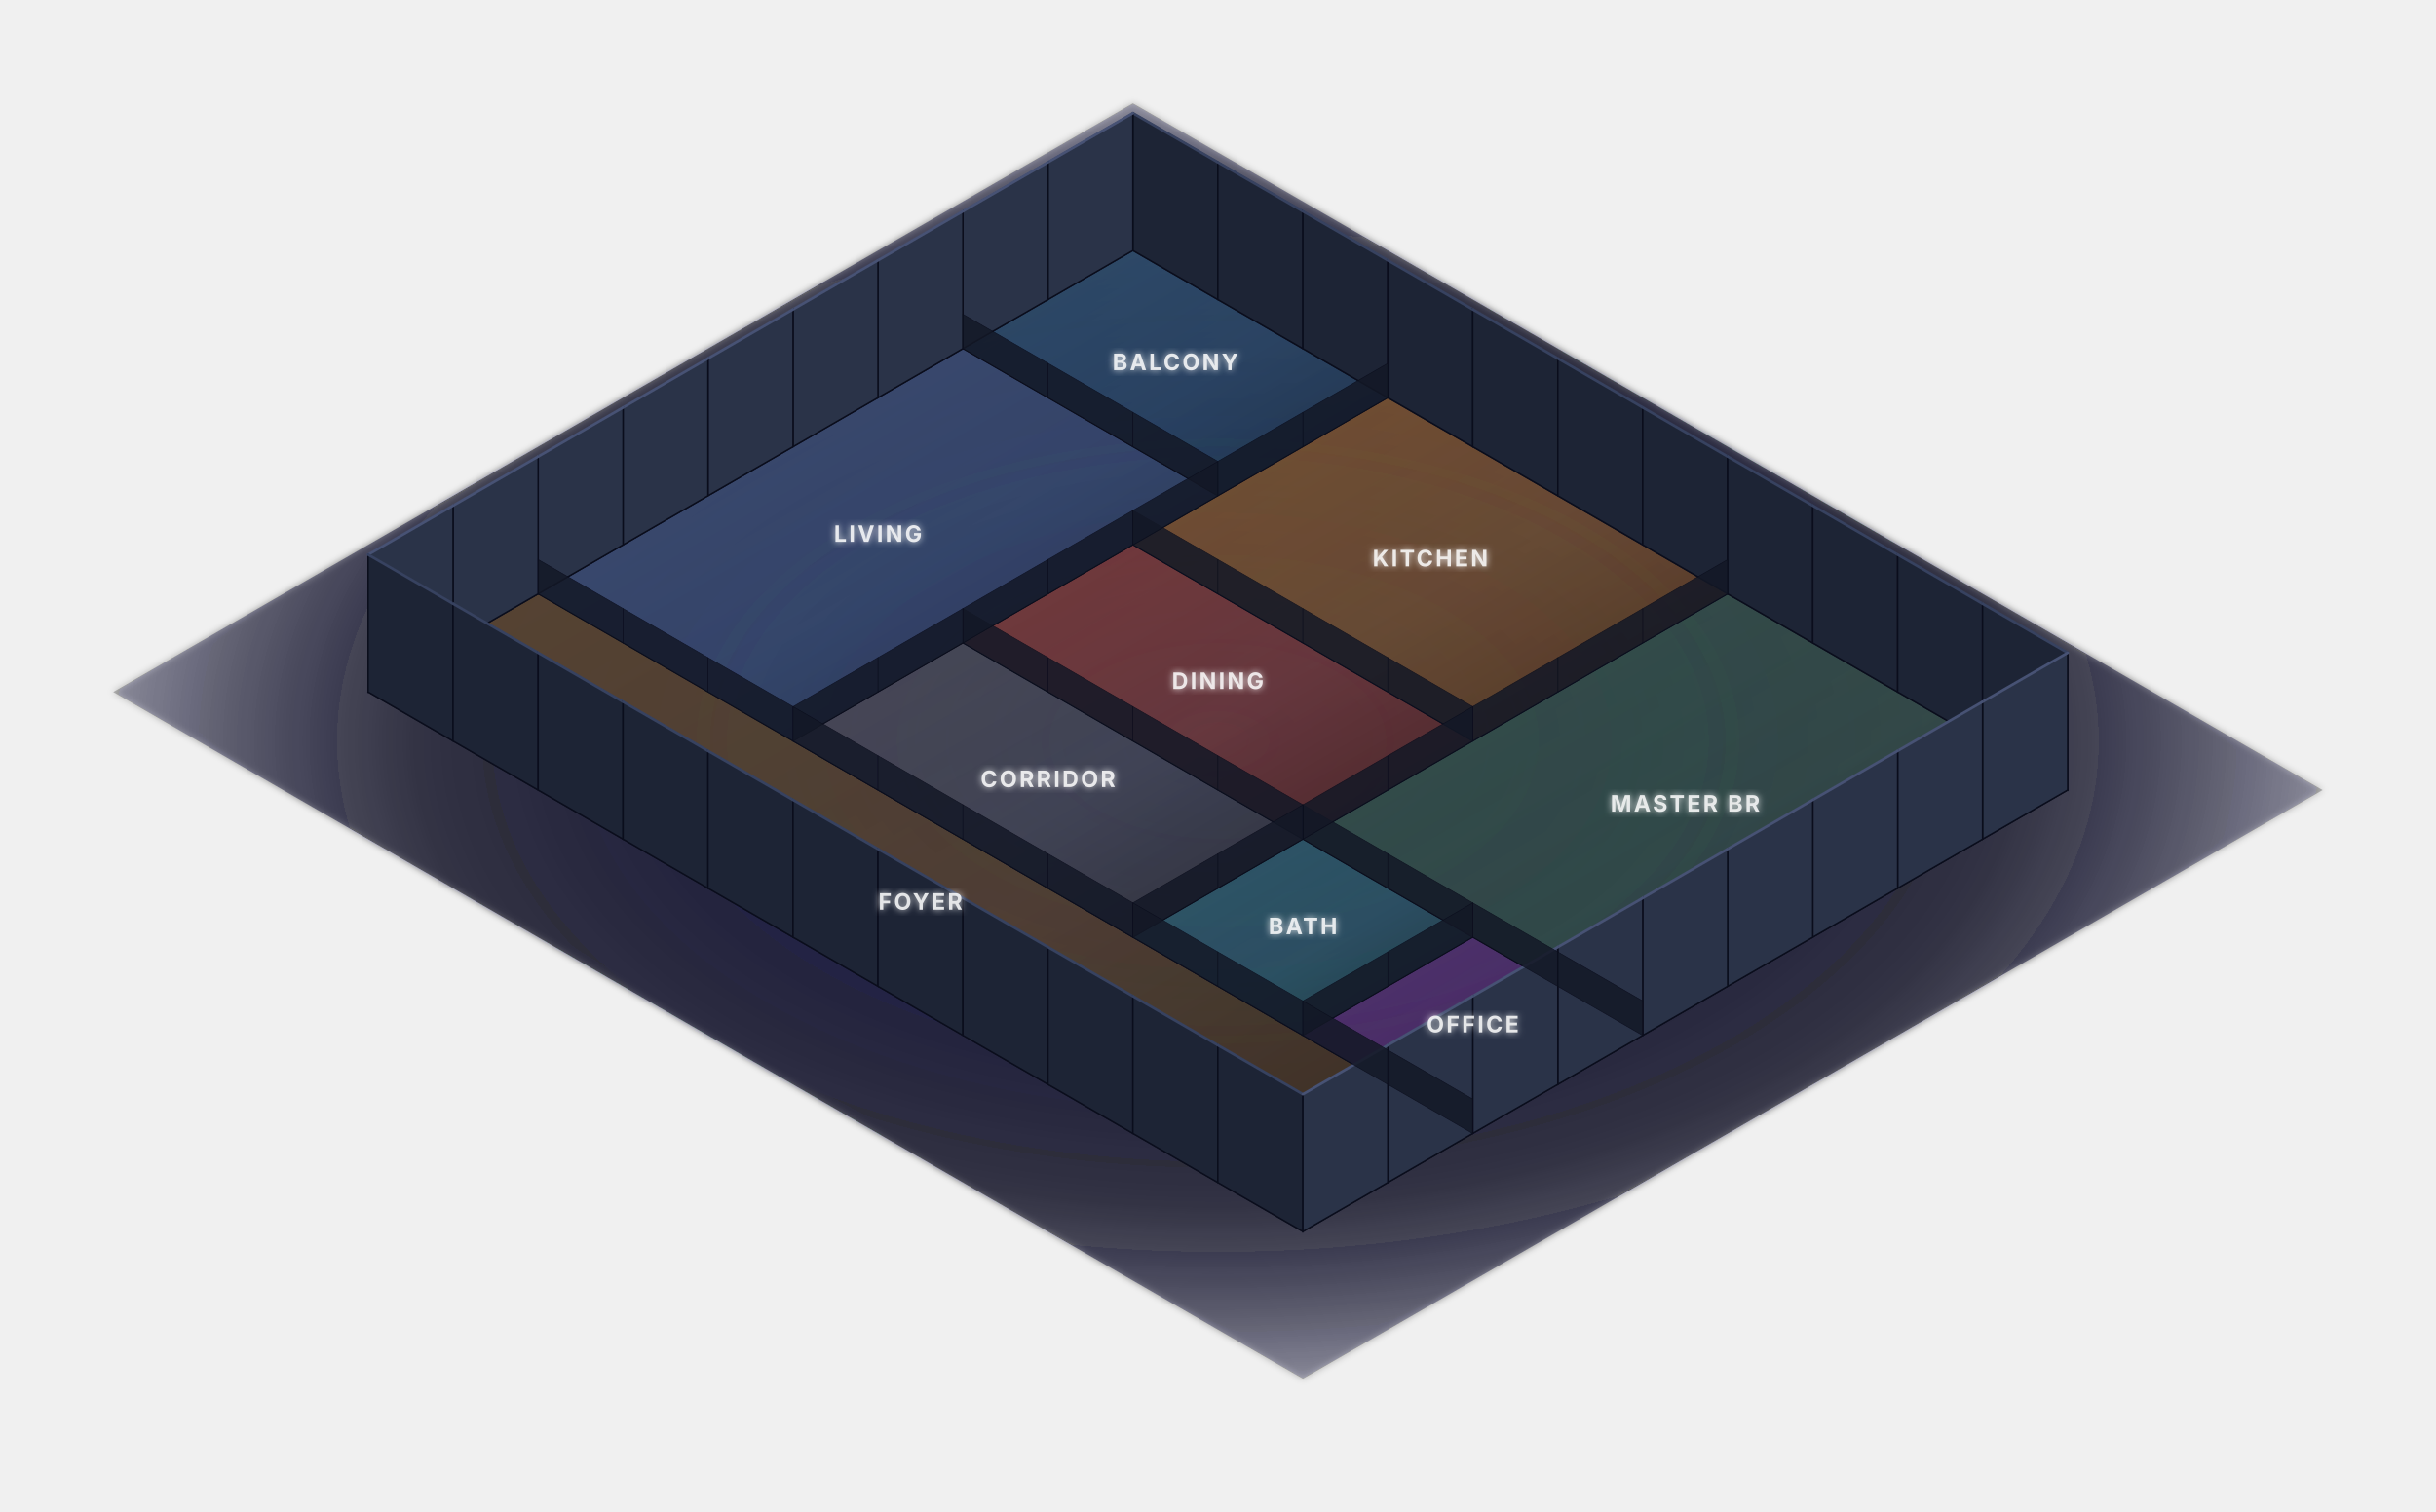
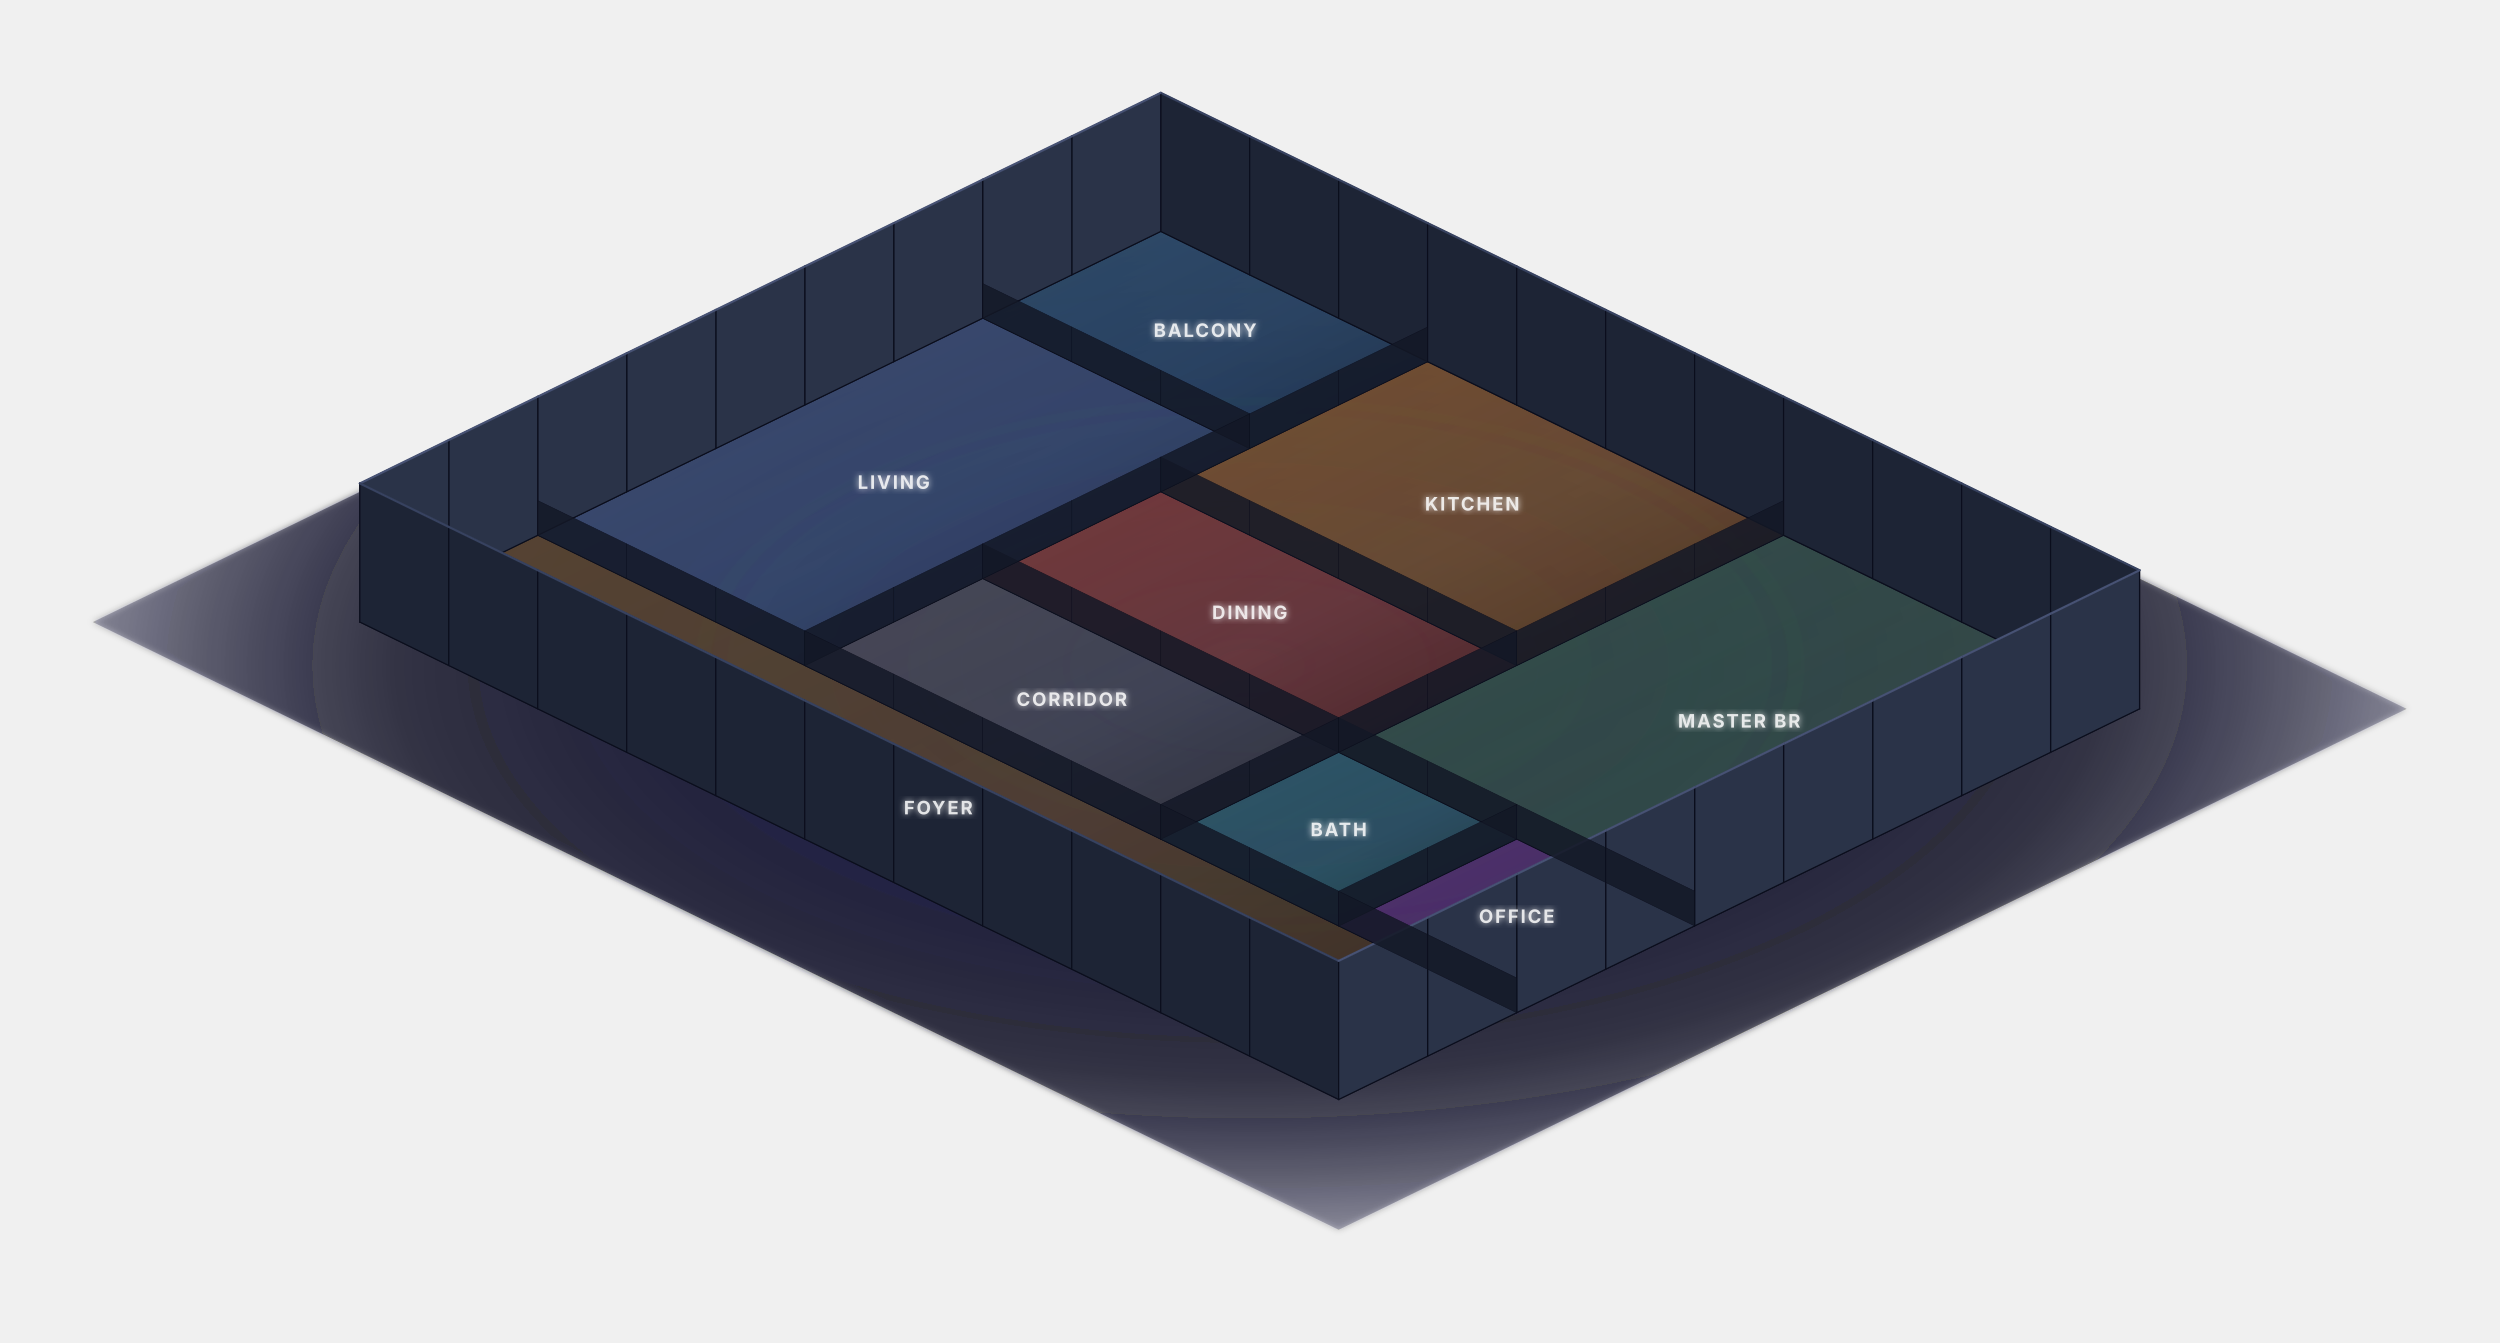
- <svg xmlns="http://www.w3.org/2000/svg" viewBox="0 0 1291 801" width="1291" height="801">
+ <svg xmlns="http://www.w3.org/2000/svg" viewBox="0 0 1616 868" width="1616" height="868">
  <defs>
    <filter id="soft" x="-30%" y="-30%" width="160%" height="160%">
      <feGaussianBlur stdDeviation="2" result="b" />
      <feMerge>
        <feMergeNode in="b" />
        <feMergeNode in="SourceGraphic" />
      </feMerge>
    </filter>
    <filter id="drop" x="-50%" y="-50%" width="200%" height="200%">
      <feGaussianBlur in="SourceAlpha" stdDeviation="6" />
      <feOffset dx="0" dy="18" result="off" />
      <feComponentTransfer>
        <feFuncA type="linear" slope="0.55" />
      </feComponentTransfer>
      <feMerge>
        <feMergeNode />
        <feMergeNode in="SourceGraphic" />
      </feMerge>
    </filter>
    <radialGradient id="halo" cx="50%" cy="50%" r="60%">
      <stop offset="0%" stop-color="#1a2a4a" stop-opacity="0.9" />
      <stop offset="60%" stop-color="#0a1020" stop-opacity="0.6" />
      <stop offset="100%" stop-color="#05070f" stop-opacity="0" />
    </radialGradient>
    <linearGradient id="g_balcony" x1="0%" y1="0%" x2="100%" y2="100%">
      <stop offset="0%" stop-color="#2b4a6b" stop-opacity="0.95" />
      <stop offset="55%" stop-color="#2b4a6b" stop-opacity="0.82" />
      <stop offset="100%" stop-color="#1e334a" stop-opacity="0.92" />
    </linearGradient>
    <linearGradient id="g_kitchen" x1="0%" y1="0%" x2="100%" y2="100%">
      <stop offset="0%" stop-color="#7a5230" stop-opacity="0.95" />
      <stop offset="55%" stop-color="#7a5230" stop-opacity="0.82" />
      <stop offset="100%" stop-color="#4e341e" stop-opacity="0.92" />
    </linearGradient>
    <linearGradient id="g_master_br" x1="0%" y1="0%" x2="100%" y2="100%">
      <stop offset="0%" stop-color="#35504a" stop-opacity="0.95" />
      <stop offset="55%" stop-color="#35504a" stop-opacity="0.82" />
      <stop offset="100%" stop-color="#20302c" stop-opacity="0.92" />
    </linearGradient>
    <linearGradient id="g_dining" x1="0%" y1="0%" x2="100%" y2="100%">
      <stop offset="0%" stop-color="#7a3a3a" stop-opacity="0.95" />
      <stop offset="55%" stop-color="#7a3a3a" stop-opacity="0.82" />
      <stop offset="100%" stop-color="#4a2323" stop-opacity="0.92" />
    </linearGradient>
    <linearGradient id="g_living" x1="0%" y1="0%" x2="100%" y2="100%">
      <stop offset="0%" stop-color="#3a4d75" stop-opacity="0.95" />
      <stop offset="55%" stop-color="#3a4d75" stop-opacity="0.82" />
      <stop offset="100%" stop-color="#232f4a" stop-opacity="0.92" />
    </linearGradient>
    <linearGradient id="g_corridor" x1="0%" y1="0%" x2="100%" y2="100%">
      <stop offset="0%" stop-color="#4a4a58" stop-opacity="0.95" />
      <stop offset="55%" stop-color="#4a4a58" stop-opacity="0.82" />
      <stop offset="100%" stop-color="#2d2d38" stop-opacity="0.92" />
    </linearGradient>
    <linearGradient id="g_bath" x1="0%" y1="0%" x2="100%" y2="100%">
      <stop offset="0%" stop-color="#2f5a6a" stop-opacity="0.95" />
      <stop offset="55%" stop-color="#2f5a6a" stop-opacity="0.82" />
      <stop offset="100%" stop-color="#1c3640" stop-opacity="0.92" />
    </linearGradient>
    <linearGradient id="g_office" x1="0%" y1="0%" x2="100%" y2="100%">
      <stop offset="0%" stop-color="#533070" stop-opacity="0.95" />
      <stop offset="55%" stop-color="#533070" stop-opacity="0.82" />
      <stop offset="100%" stop-color="#341f46" stop-opacity="0.92" />
    </linearGradient>
    <linearGradient id="g_foyer" x1="0%" y1="0%" x2="100%" y2="100%">
      <stop offset="0%" stop-color="#5a4530" stop-opacity="0.95" />
      <stop offset="55%" stop-color="#5a4530" stop-opacity="0.82" />
      <stop offset="100%" stop-color="#392a1d" stop-opacity="0.92" />
    </linearGradient>
  </defs>
-   <polygon points="600.4,54.8 1230.9,418.8 690.5,730.8 60.0,366.8" fill="url(#halo)" filter="url(#soft)" />
-   <polygon points="600.4,132.8 735.5,210.8 645.4,262.8 510.3,184.8" fill="url(#g_balcony)" stroke="#0a0d1c" stroke-width="0.6" opacity="0.95" />
-   <polygon points="510.3,184.8 645.4,262.8 420.3,392.8 285.2,314.8" fill="url(#g_living)" stroke="#0a0d1c" stroke-width="0.6" opacity="0.95" />
-   <polygon points="735.5,210.8 915.6,314.8 780.5,392.8 600.4,288.8" fill="url(#g_kitchen)" stroke="#0a0d1c" stroke-width="0.6" opacity="0.95" />
-   <polygon points="600.4,288.8 780.5,392.8 690.5,444.8 510.3,340.8" fill="url(#g_dining)" stroke="#0a0d1c" stroke-width="0.6" opacity="0.95" />
-   <polygon points="915.6,314.8 1095.8,418.8 870.6,548.8 690.5,444.8" fill="url(#g_master_br)" stroke="#0a0d1c" stroke-width="0.6" opacity="0.95" />
-   <polygon points="285.2,314.8 780.5,600.8 690.5,652.8 195.1,366.8" fill="url(#g_foyer)" stroke="#0a0d1c" stroke-width="0.6" opacity="0.95" />
-   <polygon points="510.3,340.8 690.5,444.8 600.4,496.8 420.3,392.8" fill="url(#g_corridor)" stroke="#0a0d1c" stroke-width="0.6" opacity="0.95" />
-   <polygon points="690.5,444.8 780.5,496.8 690.5,548.8 600.4,496.8" fill="url(#g_bath)" stroke="#0a0d1c" stroke-width="0.6" opacity="0.95" />
-   <polygon points="780.5,496.8 870.6,548.8 780.5,600.8 690.5,548.8" fill="url(#g_office)" stroke="#0a0d1c" stroke-width="0.6" opacity="0.95" />
-   <polygon points="600.4,132.8 645.4,158.8 645.4,86.0 600.4,60.0" fill="#1d2435" stroke="#0a0d1c" stroke-width="0.8" />
-   <line x1="600.4" y1="60.0" x2="645.4" y2="86.0" stroke="#374260" stroke-width="1.4" stroke-linecap="round" />
-   <polygon points="600.4,132.8 555.4,158.8 555.4,86.0 600.4,60.0" fill="#2a3348" stroke="#0a0d1c" stroke-width="0.8" />
-   <line x1="600.4" y1="60.0" x2="555.4" y2="86.0" stroke="#475274" stroke-width="1.4" stroke-linecap="round" />
-   <polygon points="645.4,158.8 690.5,184.8 690.5,112.0 645.4,86.0" fill="#1d2435" stroke="#0a0d1c" stroke-width="0.8" />
-   <line x1="645.4" y1="86.0" x2="690.5" y2="112.0" stroke="#374260" stroke-width="1.4" stroke-linecap="round" />
-   <polygon points="555.4,158.8 510.3,184.8 510.3,112.0 555.4,86.0" fill="#2a3348" stroke="#0a0d1c" stroke-width="0.8" />
-   <line x1="555.4" y1="86.0" x2="510.3" y2="112.0" stroke="#475274" stroke-width="1.4" stroke-linecap="round" />
-   <polygon points="690.5,184.8 735.5,210.8 735.5,138.0 690.5,112.0" fill="#1d2435" stroke="#0a0d1c" stroke-width="0.8" />
-   <line x1="690.5" y1="112.0" x2="735.5" y2="138.0" stroke="#374260" stroke-width="1.4" stroke-linecap="round" />
-   <polygon points="510.3,184.8 465.3,210.8 465.3,138.0 510.3,112.0" fill="#2a3348" stroke="#0a0d1c" stroke-width="0.8" />
-   <line x1="510.3" y1="112.0" x2="465.3" y2="138.0" stroke="#475274" stroke-width="1.4" stroke-linecap="round" />
-   <polygon points="735.5,210.8 780.5,236.8 780.5,164.0 735.5,138.0" fill="#1d2435" stroke="#0a0d1c" stroke-width="0.8" />
-   <line x1="735.5" y1="138.0" x2="780.5" y2="164.0" stroke="#374260" stroke-width="1.4" stroke-linecap="round" />
-   <polygon points="465.3,210.8 420.3,236.8 420.3,164.0 465.3,138.0" fill="#2a3348" stroke="#0a0d1c" stroke-width="0.8" />
-   <line x1="465.3" y1="138.0" x2="420.3" y2="164.0" stroke="#475274" stroke-width="1.4" stroke-linecap="round" />
-   <polygon points="780.5,236.8 825.6,262.8 825.6,190.0 780.5,164.0" fill="#1d2435" stroke="#0a0d1c" stroke-width="0.8" />
-   <line x1="780.5" y1="164.0" x2="825.6" y2="190.0" stroke="#374260" stroke-width="1.4" stroke-linecap="round" />
-   <polygon points="420.3,236.8 375.2,262.8 375.2,190.0 420.3,164.0" fill="#2a3348" stroke="#0a0d1c" stroke-width="0.8" />
-   <line x1="420.3" y1="164.0" x2="375.2" y2="190.0" stroke="#475274" stroke-width="1.4" stroke-linecap="round" />
-   <polygon points="825.6,262.8 870.6,288.8 870.6,216.0 825.6,190.0" fill="#1d2435" stroke="#0a0d1c" stroke-width="0.8" />
-   <line x1="825.6" y1="190.0" x2="870.6" y2="216.0" stroke="#374260" stroke-width="1.4" stroke-linecap="round" />
-   <polygon points="375.2,262.8 330.2,288.8 330.2,216.0 375.2,190.0" fill="#2a3348" stroke="#0a0d1c" stroke-width="0.8" />
-   <line x1="375.2" y1="190.0" x2="330.2" y2="216.0" stroke="#475274" stroke-width="1.4" stroke-linecap="round" />
-   <polygon points="870.6,288.8 915.6,314.8 915.6,242.0 870.6,216.0" fill="#1d2435" stroke="#0a0d1c" stroke-width="0.8" />
-   <line x1="870.6" y1="216.0" x2="915.6" y2="242.0" stroke="#374260" stroke-width="1.4" stroke-linecap="round" />
-   <polygon points="330.2,288.8 285.2,314.8 285.2,242.0 330.2,216.0" fill="#2a3348" stroke="#0a0d1c" stroke-width="0.8" />
-   <line x1="330.2" y1="216.0" x2="285.2" y2="242.0" stroke="#475274" stroke-width="1.4" stroke-linecap="round" />
-   <polygon points="915.6,314.8 960.7,340.8 960.7,268.0 915.6,242.0" fill="#1d2435" stroke="#0a0d1c" stroke-width="0.8" />
-   <line x1="915.6" y1="242.0" x2="960.7" y2="268.0" stroke="#374260" stroke-width="1.4" stroke-linecap="round" />
-   <polygon points="285.2,314.8 240.1,340.8 240.1,268.0 285.2,242.0" fill="#2a3348" stroke="#0a0d1c" stroke-width="0.8" />
-   <line x1="285.2" y1="242.0" x2="240.1" y2="268.0" stroke="#475274" stroke-width="1.4" stroke-linecap="round" />
-   <polygon points="960.7,340.8 1005.7,366.8 1005.7,294.0 960.7,268.0" fill="#1d2435" stroke="#0a0d1c" stroke-width="0.8" />
-   <line x1="960.7" y1="268.0" x2="1005.7" y2="294.0" stroke="#374260" stroke-width="1.4" stroke-linecap="round" />
-   <polygon points="240.1,340.8 195.1,366.8 195.1,294.0 240.1,268.0" fill="#2a3348" stroke="#0a0d1c" stroke-width="0.8" />
-   <line x1="240.1" y1="268.0" x2="195.1" y2="294.0" stroke="#475274" stroke-width="1.4" stroke-linecap="round" />
-   <polygon points="1005.7,366.8 1050.7,392.8 1050.7,320.0 1005.7,294.0" fill="#1d2435" stroke="#0a0d1c" stroke-width="0.8" />
-   <line x1="1005.7" y1="294.0" x2="1050.7" y2="320.0" stroke="#374260" stroke-width="1.4" stroke-linecap="round" />
-   <polygon points="195.1,366.8 240.1,392.8 240.1,320.0 195.1,294.0" fill="#1d2435" stroke="#0a0d1c" stroke-width="0.8" />
-   <line x1="195.1" y1="294.0" x2="240.1" y2="320.0" stroke="#374260" stroke-width="1.4" stroke-linecap="round" />
-   <polygon points="1050.7,392.8 1095.8,418.8 1095.8,346.0 1050.7,320.0" fill="#1d2435" stroke="#0a0d1c" stroke-width="0.8" />
-   <line x1="1050.7" y1="320.0" x2="1095.8" y2="346.0" stroke="#374260" stroke-width="1.4" stroke-linecap="round" />
-   <polygon points="240.1,392.8 285.2,418.8 285.2,346.0 240.1,320.0" fill="#1d2435" stroke="#0a0d1c" stroke-width="0.8" />
-   <line x1="240.1" y1="320.0" x2="285.2" y2="346.0" stroke="#374260" stroke-width="1.4" stroke-linecap="round" />
-   <polygon points="1095.8,418.8 1050.7,444.8 1050.7,372.0 1095.8,346.0" fill="#2a3348" stroke="#0a0d1c" stroke-width="0.8" />
-   <line x1="1095.8" y1="346.0" x2="1050.7" y2="372.0" stroke="#475274" stroke-width="1.4" stroke-linecap="round" />
-   <polygon points="285.2,418.8 330.2,444.8 330.2,372.0 285.2,346.0" fill="#1d2435" stroke="#0a0d1c" stroke-width="0.8" />
-   <line x1="285.2" y1="346.0" x2="330.2" y2="372.0" stroke="#374260" stroke-width="1.4" stroke-linecap="round" />
-   <polygon points="1050.7,444.8 1005.7,470.8 1005.7,398.0 1050.7,372.0" fill="#2a3348" stroke="#0a0d1c" stroke-width="0.8" />
-   <line x1="1050.7" y1="372.0" x2="1005.7" y2="398.0" stroke="#475274" stroke-width="1.4" stroke-linecap="round" />
-   <polygon points="330.2,444.8 375.2,470.8 375.2,398.0 330.2,372.0" fill="#1d2435" stroke="#0a0d1c" stroke-width="0.8" />
-   <line x1="330.2" y1="372.0" x2="375.2" y2="398.0" stroke="#374260" stroke-width="1.4" stroke-linecap="round" />
-   <polygon points="1005.7,470.8 960.7,496.8 960.7,424.0 1005.7,398.0" fill="#2a3348" stroke="#0a0d1c" stroke-width="0.8" />
-   <line x1="1005.7" y1="398.0" x2="960.7" y2="424.0" stroke="#475274" stroke-width="1.4" stroke-linecap="round" />
-   <polygon points="375.2,470.8 420.3,496.8 420.3,424.0 375.2,398.0" fill="#1d2435" stroke="#0a0d1c" stroke-width="0.8" />
-   <line x1="375.2" y1="398.0" x2="420.3" y2="424.0" stroke="#374260" stroke-width="1.4" stroke-linecap="round" />
-   <polygon points="960.7,496.8 915.6,522.8 915.6,450.0 960.7,424.0" fill="#2a3348" stroke="#0a0d1c" stroke-width="0.8" />
-   <line x1="960.7" y1="424.0" x2="915.6" y2="450.0" stroke="#475274" stroke-width="1.4" stroke-linecap="round" />
-   <polygon points="420.3,496.8 465.3,522.8 465.3,450.0 420.3,424.0" fill="#1d2435" stroke="#0a0d1c" stroke-width="0.8" />
-   <line x1="420.3" y1="424.0" x2="465.3" y2="450.0" stroke="#374260" stroke-width="1.4" stroke-linecap="round" />
-   <polygon points="915.6,522.8 870.6,548.8 870.6,476.0 915.6,450.0" fill="#2a3348" stroke="#0a0d1c" stroke-width="0.8" />
-   <line x1="915.6" y1="450.0" x2="870.6" y2="476.0" stroke="#475274" stroke-width="1.4" stroke-linecap="round" />
-   <polygon points="465.3,522.8 510.3,548.8 510.3,476.0 465.3,450.0" fill="#1d2435" stroke="#0a0d1c" stroke-width="0.8" />
-   <line x1="465.3" y1="450.0" x2="510.3" y2="476.0" stroke="#374260" stroke-width="1.4" stroke-linecap="round" />
-   <polygon points="870.6,548.8 825.6,574.8 825.6,502.0 870.6,476.0" fill="#2a3348" stroke="#0a0d1c" stroke-width="0.8" />
-   <line x1="870.6" y1="476.0" x2="825.6" y2="502.0" stroke="#475274" stroke-width="1.4" stroke-linecap="round" />
-   <polygon points="510.3,548.8 555.4,574.8 555.4,502.0 510.3,476.0" fill="#1d2435" stroke="#0a0d1c" stroke-width="0.8" />
-   <line x1="510.3" y1="476.0" x2="555.4" y2="502.0" stroke="#374260" stroke-width="1.4" stroke-linecap="round" />
-   <polygon points="825.6,574.8 780.5,600.8 780.5,528.0 825.6,502.0" fill="#2a3348" stroke="#0a0d1c" stroke-width="0.8" />
-   <line x1="825.6" y1="502.0" x2="780.5" y2="528.0" stroke="#475274" stroke-width="1.4" stroke-linecap="round" />
-   <polygon points="555.4,574.8 600.4,600.8 600.4,528.0 555.4,502.0" fill="#1d2435" stroke="#0a0d1c" stroke-width="0.8" />
-   <line x1="555.4" y1="502.0" x2="600.4" y2="528.0" stroke="#374260" stroke-width="1.4" stroke-linecap="round" />
-   <polygon points="600.4,600.8 645.4,626.8 645.4,554.0 600.4,528.0" fill="#1d2435" stroke="#0a0d1c" stroke-width="0.8" />
-   <line x1="600.4" y1="528.0" x2="645.4" y2="554.0" stroke="#374260" stroke-width="1.4" stroke-linecap="round" />
-   <polygon points="780.5,600.8 735.5,626.8 735.5,554.0 780.5,528.0" fill="#2a3348" stroke="#0a0d1c" stroke-width="0.8" />
-   <line x1="780.5" y1="528.0" x2="735.5" y2="554.0" stroke="#475274" stroke-width="1.4" stroke-linecap="round" />
-   <polygon points="645.4,626.8 690.5,652.8 690.5,580.0 645.4,554.0" fill="#1d2435" stroke="#0a0d1c" stroke-width="0.8" />
-   <line x1="645.4" y1="554.0" x2="690.5" y2="580.0" stroke="#374260" stroke-width="1.4" stroke-linecap="round" />
-   <polygon points="735.5,626.8 690.5,652.8 690.5,580.0 735.5,554.0" fill="#2a3348" stroke="#0a0d1c" stroke-width="0.8" />
-   <line x1="735.5" y1="554.0" x2="690.5" y2="580.0" stroke="#475274" stroke-width="1.4" stroke-linecap="round" />
-   <polygon points="510.3,184.8 555.4,210.8 555.4,192.6 510.3,166.6" fill="#131826" stroke="#0a0d1c" stroke-width="0.4" opacity="0.85" />
-   <polygon points="555.4,210.8 600.4,236.8 600.4,218.6 555.4,192.6" fill="#131826" stroke="#0a0d1c" stroke-width="0.4" opacity="0.85" />
-   <polygon points="600.4,236.8 645.4,262.8 645.4,244.6 600.4,218.6" fill="#131826" stroke="#0a0d1c" stroke-width="0.4" opacity="0.85" />
-   <polygon points="735.5,210.8 690.5,236.8 690.5,218.6 735.5,192.6" fill="#131826" stroke="#0a0d1c" stroke-width="0.4" opacity="0.85" />
-   <polygon points="690.5,236.8 645.4,262.8 645.4,244.6 690.5,218.6" fill="#131826" stroke="#0a0d1c" stroke-width="0.4" opacity="0.85" />
-   <polygon points="600.4,288.8 645.4,314.8 645.4,296.6 600.4,270.6" fill="#131826" stroke="#0a0d1c" stroke-width="0.4" opacity="0.85" />
-   <polygon points="645.4,314.8 690.5,340.8 690.5,322.6 645.4,296.6" fill="#131826" stroke="#0a0d1c" stroke-width="0.4" opacity="0.85" />
-   <polygon points="690.5,340.8 735.5,366.8 735.5,348.6 690.5,322.6" fill="#131826" stroke="#0a0d1c" stroke-width="0.4" opacity="0.85" />
-   <polygon points="735.5,366.8 780.5,392.8 780.5,374.6 735.5,348.6" fill="#131826" stroke="#0a0d1c" stroke-width="0.4" opacity="0.85" />
-   <polygon points="915.6,314.8 870.6,340.8 870.6,322.6 915.6,296.6" fill="#131826" stroke="#0a0d1c" stroke-width="0.4" opacity="0.85" />
-   <polygon points="870.6,340.8 825.6,366.8 825.6,348.6 870.6,322.6" fill="#131826" stroke="#0a0d1c" stroke-width="0.4" opacity="0.85" />
-   <polygon points="825.6,366.8 780.5,392.8 780.5,374.6 825.6,348.6" fill="#131826" stroke="#0a0d1c" stroke-width="0.4" opacity="0.85" />
-   <polygon points="645.4,262.8 600.4,288.8 600.4,270.6 645.4,244.6" fill="#131826" stroke="#0a0d1c" stroke-width="0.4" opacity="0.85" />
-   <polygon points="690.5,444.8 735.5,470.8 735.5,452.6 690.5,426.6" fill="#131826" stroke="#0a0d1c" stroke-width="0.4" opacity="0.85" />
-   <polygon points="735.5,470.8 780.5,496.8 780.5,478.6 735.5,452.6" fill="#131826" stroke="#0a0d1c" stroke-width="0.4" opacity="0.85" />
-   <polygon points="780.5,496.8 825.6,522.8 825.6,504.6 780.5,478.6" fill="#131826" stroke="#0a0d1c" stroke-width="0.4" opacity="0.85" />
-   <polygon points="825.6,522.8 870.6,548.8 870.6,530.6 825.6,504.6" fill="#131826" stroke="#0a0d1c" stroke-width="0.4" opacity="0.85" />
-   <polygon points="780.5,392.8 735.5,418.8 735.5,400.6 780.5,374.6" fill="#131826" stroke="#0a0d1c" stroke-width="0.4" opacity="0.85" />
-   <polygon points="735.5,418.8 690.5,444.8 690.5,426.6 735.5,400.6" fill="#131826" stroke="#0a0d1c" stroke-width="0.4" opacity="0.85" />
-   <polygon points="510.3,340.8 555.4,366.8 555.4,348.6 510.3,322.6" fill="#131826" stroke="#0a0d1c" stroke-width="0.4" opacity="0.85" />
-   <polygon points="555.4,366.8 600.4,392.8 600.4,374.6 555.4,348.6" fill="#131826" stroke="#0a0d1c" stroke-width="0.4" opacity="0.85" />
-   <polygon points="600.4,392.8 645.4,418.8 645.4,400.6 600.4,374.6" fill="#131826" stroke="#0a0d1c" stroke-width="0.4" opacity="0.85" />
-   <polygon points="645.4,418.8 690.5,444.8 690.5,426.6 645.4,400.6" fill="#131826" stroke="#0a0d1c" stroke-width="0.4" opacity="0.85" />
-   <polygon points="600.4,288.8 555.4,314.8 555.4,296.6 600.4,270.6" fill="#131826" stroke="#0a0d1c" stroke-width="0.4" opacity="0.85" />
-   <polygon points="555.4,314.8 510.3,340.8 510.3,322.6 555.4,296.6" fill="#131826" stroke="#0a0d1c" stroke-width="0.4" opacity="0.85" />
-   <polygon points="285.2,314.8 330.2,340.8 330.2,322.6 285.2,296.6" fill="#131826" stroke="#0a0d1c" stroke-width="0.4" opacity="0.85" />
-   <polygon points="330.2,340.8 375.2,366.8 375.2,348.6 330.2,322.6" fill="#131826" stroke="#0a0d1c" stroke-width="0.4" opacity="0.85" />
-   <polygon points="375.2,366.8 420.3,392.8 420.3,374.6 375.2,348.6" fill="#131826" stroke="#0a0d1c" stroke-width="0.4" opacity="0.85" />
-   <polygon points="510.3,340.8 465.3,366.8 465.3,348.6 510.3,322.6" fill="#131826" stroke="#0a0d1c" stroke-width="0.4" opacity="0.85" />
-   <polygon points="465.3,366.8 420.3,392.8 420.3,374.6 465.3,348.6" fill="#131826" stroke="#0a0d1c" stroke-width="0.4" opacity="0.85" />
-   <polygon points="420.3,392.8 465.3,418.8 465.3,400.6 420.3,374.6" fill="#131826" stroke="#0a0d1c" stroke-width="0.4" opacity="0.85" />
-   <polygon points="465.3,418.8 510.3,444.8 510.3,426.6 465.3,400.6" fill="#131826" stroke="#0a0d1c" stroke-width="0.4" opacity="0.85" />
-   <polygon points="510.3,444.8 555.4,470.8 555.4,452.6 510.3,426.6" fill="#131826" stroke="#0a0d1c" stroke-width="0.4" opacity="0.85" />
-   <polygon points="555.4,470.8 600.4,496.8 600.4,478.6 555.4,452.6" fill="#131826" stroke="#0a0d1c" stroke-width="0.4" opacity="0.85" />
-   <polygon points="690.5,444.8 645.4,470.8 645.4,452.6 690.5,426.6" fill="#131826" stroke="#0a0d1c" stroke-width="0.4" opacity="0.85" />
-   <polygon points="645.4,470.8 600.4,496.8 600.4,478.6 645.4,452.6" fill="#131826" stroke="#0a0d1c" stroke-width="0.4" opacity="0.85" />
-   <polygon points="600.4,496.8 645.4,522.8 645.4,504.6 600.4,478.6" fill="#131826" stroke="#0a0d1c" stroke-width="0.4" opacity="0.85" />
-   <polygon points="645.4,522.8 690.5,548.8 690.5,530.6 645.4,504.6" fill="#131826" stroke="#0a0d1c" stroke-width="0.4" opacity="0.85" />
-   <polygon points="780.5,496.8 735.5,522.8 735.5,504.6 780.5,478.6" fill="#131826" stroke="#0a0d1c" stroke-width="0.4" opacity="0.85" />
-   <polygon points="735.5,522.8 690.5,548.8 690.5,530.6 735.5,504.6" fill="#131826" stroke="#0a0d1c" stroke-width="0.4" opacity="0.85" />
-   <polygon points="690.5,548.8 735.5,574.8 735.5,556.6 690.5,530.6" fill="#131826" stroke="#0a0d1c" stroke-width="0.4" opacity="0.85" />
-   <polygon points="735.5,574.8 780.5,600.8 780.5,582.6 735.5,556.6" fill="#131826" stroke="#0a0d1c" stroke-width="0.4" opacity="0.85" />
-   <text x="622.9" y="196.2" fill="#ffffff" font-family="Inter,Segoe UI,Arial,sans-serif" font-size="12" font-weight="700" letter-spacing="1.2" text-anchor="middle" opacity="0.88" filter="url(#soft)">BALCONY</text>
-   <text x="758.0" y="300.2" fill="#ffffff" font-family="Inter,Segoe UI,Arial,sans-serif" font-size="12" font-weight="700" letter-spacing="1.2" text-anchor="middle" opacity="0.88" filter="url(#soft)">KITCHEN</text>
-   <text x="893.1" y="430.2" fill="#ffffff" font-family="Inter,Segoe UI,Arial,sans-serif" font-size="12" font-weight="700" letter-spacing="1.2" text-anchor="middle" opacity="0.88" filter="url(#soft)">MASTER BR</text>
-   <text x="645.4" y="365.2" fill="#ffffff" font-family="Inter,Segoe UI,Arial,sans-serif" font-size="12" font-weight="700" letter-spacing="1.2" text-anchor="middle" opacity="0.88" filter="url(#soft)">DINING</text>
-   <text x="465.3" y="287.2" fill="#ffffff" font-family="Inter,Segoe UI,Arial,sans-serif" font-size="12" font-weight="700" letter-spacing="1.2" text-anchor="middle" opacity="0.88" filter="url(#soft)">LIVING</text>
-   <text x="555.4" y="417.2" fill="#ffffff" font-family="Inter,Segoe UI,Arial,sans-serif" font-size="12" font-weight="700" letter-spacing="1.2" text-anchor="middle" opacity="0.88" filter="url(#soft)">CORRIDOR</text>
-   <text x="690.5" y="495.2" fill="#ffffff" font-family="Inter,Segoe UI,Arial,sans-serif" font-size="12" font-weight="700" letter-spacing="1.2" text-anchor="middle" opacity="0.88" filter="url(#soft)">BATH</text>
-   <text x="780.5" y="547.2" fill="#ffffff" font-family="Inter,Segoe UI,Arial,sans-serif" font-size="12" font-weight="700" letter-spacing="1.2" text-anchor="middle" opacity="0.88" filter="url(#soft)">OFFICE</text>
-   <text x="487.8" y="482.2" fill="#ffffff" font-family="Inter,Segoe UI,Arial,sans-serif" font-size="12" font-weight="700" letter-spacing="1.2" text-anchor="middle" opacity="0.88" filter="url(#soft)">FOYER</text>
+   <polygon points="750.3,65.4 1555.6,458.2 865.3,794.9 60.0,402.1" fill="url(#halo)" filter="url(#soft)" />
+   <polygon points="750.3,149.6 922.8,233.8 807.8,289.9 635.2,205.7" fill="url(#g_balcony)" stroke="#0a0d1c" stroke-width="0.6" opacity="0.95" />
+   <polygon points="635.2,205.7 807.8,289.9 520.2,430.2 347.6,346.0" fill="url(#g_living)" stroke="#0a0d1c" stroke-width="0.6" opacity="0.95" />
+   <polygon points="922.8,233.8 1152.9,346.0 980.4,430.2 750.3,317.9" fill="url(#g_kitchen)" stroke="#0a0d1c" stroke-width="0.6" opacity="0.95" />
+   <polygon points="750.3,317.9 980.4,430.2 865.3,486.3 635.2,374.0" fill="url(#g_dining)" stroke="#0a0d1c" stroke-width="0.6" opacity="0.95" />
+   <polygon points="1152.9,346.0 1383.0,458.2 1095.4,598.5 865.3,486.3" fill="url(#g_master_br)" stroke="#0a0d1c" stroke-width="0.6" opacity="0.95" />
+   <polygon points="347.6,346.0 980.4,654.6 865.3,710.7 232.6,402.1" fill="url(#g_foyer)" stroke="#0a0d1c" stroke-width="0.6" opacity="0.95" />
+   <polygon points="635.2,374.0 865.3,486.3 750.3,542.4 520.2,430.2" fill="url(#g_corridor)" stroke="#0a0d1c" stroke-width="0.6" opacity="0.95" />
+   <polygon points="865.3,486.3 980.4,542.4 865.3,598.5 750.3,542.4" fill="url(#g_bath)" stroke="#0a0d1c" stroke-width="0.6" opacity="0.95" />
+   <polygon points="980.4,542.4 1095.4,598.5 980.4,654.6 865.3,598.5" fill="url(#g_office)" stroke="#0a0d1c" stroke-width="0.6" opacity="0.95" />
+   <polygon points="750.3,149.6 807.8,177.7 807.8,88.1 750.3,60.0" fill="#1d2435" stroke="#0a0d1c" stroke-width="0.8" />
+   <line x1="750.3" y1="60.0" x2="807.8" y2="88.1" stroke="#374260" stroke-width="1.4" stroke-linecap="round" />
+   <polygon points="750.3,149.6 692.8,177.7 692.8,88.1 750.3,60.0" fill="#2a3348" stroke="#0a0d1c" stroke-width="0.8" />
+   <line x1="750.3" y1="60.0" x2="692.8" y2="88.1" stroke="#475274" stroke-width="1.4" stroke-linecap="round" />
+   <polygon points="807.8,177.7 865.3,205.7 865.3,116.1 807.8,88.1" fill="#1d2435" stroke="#0a0d1c" stroke-width="0.8" />
+   <line x1="807.8" y1="88.1" x2="865.3" y2="116.1" stroke="#374260" stroke-width="1.4" stroke-linecap="round" />
+   <polygon points="692.8,177.7 635.2,205.7 635.2,116.1 692.8,88.1" fill="#2a3348" stroke="#0a0d1c" stroke-width="0.8" />
+   <line x1="692.8" y1="88.1" x2="635.2" y2="116.1" stroke="#475274" stroke-width="1.4" stroke-linecap="round" />
+   <polygon points="865.3,205.7 922.8,233.8 922.8,144.2 865.3,116.1" fill="#1d2435" stroke="#0a0d1c" stroke-width="0.8" />
+   <line x1="865.3" y1="116.1" x2="922.8" y2="144.2" stroke="#374260" stroke-width="1.4" stroke-linecap="round" />
+   <polygon points="635.2,205.7 577.7,233.8 577.7,144.2 635.2,116.1" fill="#2a3348" stroke="#0a0d1c" stroke-width="0.8" />
+   <line x1="635.2" y1="116.1" x2="577.7" y2="144.2" stroke="#475274" stroke-width="1.4" stroke-linecap="round" />
+   <polygon points="922.8,233.8 980.4,261.8 980.4,172.2 922.8,144.2" fill="#1d2435" stroke="#0a0d1c" stroke-width="0.8" />
+   <line x1="922.8" y1="144.2" x2="980.4" y2="172.2" stroke="#374260" stroke-width="1.4" stroke-linecap="round" />
+   <polygon points="577.7,233.8 520.2,261.8 520.2,172.2 577.7,144.2" fill="#2a3348" stroke="#0a0d1c" stroke-width="0.8" />
+   <line x1="577.7" y1="144.2" x2="520.2" y2="172.2" stroke="#475274" stroke-width="1.4" stroke-linecap="round" />
+   <polygon points="980.4,261.8 1037.9,289.9 1037.9,200.3 980.4,172.2" fill="#1d2435" stroke="#0a0d1c" stroke-width="0.8" />
+   <line x1="980.4" y1="172.2" x2="1037.9" y2="200.3" stroke="#374260" stroke-width="1.4" stroke-linecap="round" />
+   <polygon points="520.2,261.8 462.7,289.9 462.7,200.3 520.2,172.2" fill="#2a3348" stroke="#0a0d1c" stroke-width="0.8" />
+   <line x1="520.2" y1="172.2" x2="462.7" y2="200.3" stroke="#475274" stroke-width="1.4" stroke-linecap="round" />
+   <polygon points="1037.9,289.9 1095.4,317.9 1095.4,228.3 1037.9,200.3" fill="#1d2435" stroke="#0a0d1c" stroke-width="0.8" />
+   <line x1="1037.9" y1="200.3" x2="1095.4" y2="228.3" stroke="#374260" stroke-width="1.4" stroke-linecap="round" />
+   <polygon points="462.7,289.9 405.1,317.9 405.1,228.3 462.7,200.3" fill="#2a3348" stroke="#0a0d1c" stroke-width="0.8" />
+   <line x1="462.7" y1="200.3" x2="405.1" y2="228.3" stroke="#475274" stroke-width="1.4" stroke-linecap="round" />
+   <polygon points="1095.4,317.9 1152.9,346.0 1152.9,256.4 1095.4,228.3" fill="#1d2435" stroke="#0a0d1c" stroke-width="0.8" />
+   <line x1="1095.4" y1="228.3" x2="1152.9" y2="256.4" stroke="#374260" stroke-width="1.4" stroke-linecap="round" />
+   <polygon points="405.1,317.9 347.6,346.0 347.6,256.4 405.1,228.3" fill="#2a3348" stroke="#0a0d1c" stroke-width="0.8" />
+   <line x1="405.1" y1="228.3" x2="347.6" y2="256.4" stroke="#475274" stroke-width="1.4" stroke-linecap="round" />
+   <polygon points="1152.9,346.0 1210.5,374.0 1210.5,284.4 1152.9,256.4" fill="#1d2435" stroke="#0a0d1c" stroke-width="0.8" />
+   <line x1="1152.9" y1="256.4" x2="1210.5" y2="284.4" stroke="#374260" stroke-width="1.4" stroke-linecap="round" />
+   <polygon points="347.6,346.0 290.1,374.0 290.1,284.4 347.6,256.4" fill="#2a3348" stroke="#0a0d1c" stroke-width="0.8" />
+   <line x1="347.6" y1="256.4" x2="290.1" y2="284.4" stroke="#475274" stroke-width="1.4" stroke-linecap="round" />
+   <polygon points="1210.5,374.0 1268.0,402.1 1268.0,312.5 1210.5,284.4" fill="#1d2435" stroke="#0a0d1c" stroke-width="0.8" />
+   <line x1="1210.5" y1="284.4" x2="1268.0" y2="312.5" stroke="#374260" stroke-width="1.4" stroke-linecap="round" />
+   <polygon points="290.1,374.0 232.6,402.1 232.6,312.5 290.1,284.4" fill="#2a3348" stroke="#0a0d1c" stroke-width="0.8" />
+   <line x1="290.1" y1="284.4" x2="232.6" y2="312.5" stroke="#475274" stroke-width="1.4" stroke-linecap="round" />
+   <polygon points="1268.0,402.1 1325.5,430.2 1325.5,340.6 1268.0,312.5" fill="#1d2435" stroke="#0a0d1c" stroke-width="0.8" />
+   <line x1="1268.0" y1="312.5" x2="1325.5" y2="340.6" stroke="#374260" stroke-width="1.4" stroke-linecap="round" />
+   <polygon points="232.6,402.1 290.1,430.2 290.1,340.6 232.6,312.5" fill="#1d2435" stroke="#0a0d1c" stroke-width="0.8" />
+   <line x1="232.6" y1="312.5" x2="290.1" y2="340.6" stroke="#374260" stroke-width="1.4" stroke-linecap="round" />
+   <polygon points="1325.5,430.2 1383.0,458.2 1383.0,368.6 1325.5,340.6" fill="#1d2435" stroke="#0a0d1c" stroke-width="0.8" />
+   <line x1="1325.5" y1="340.6" x2="1383.0" y2="368.6" stroke="#374260" stroke-width="1.4" stroke-linecap="round" />
+   <polygon points="290.1,430.2 347.6,458.2 347.6,368.6 290.1,340.6" fill="#1d2435" stroke="#0a0d1c" stroke-width="0.8" />
+   <line x1="290.1" y1="340.6" x2="347.6" y2="368.6" stroke="#374260" stroke-width="1.4" stroke-linecap="round" />
+   <polygon points="1383.0,458.2 1325.5,486.3 1325.5,396.7 1383.0,368.6" fill="#2a3348" stroke="#0a0d1c" stroke-width="0.8" />
+   <line x1="1383.0" y1="368.6" x2="1325.5" y2="396.7" stroke="#475274" stroke-width="1.4" stroke-linecap="round" />
+   <polygon points="347.6,458.2 405.1,486.3 405.1,396.7 347.6,368.6" fill="#1d2435" stroke="#0a0d1c" stroke-width="0.8" />
+   <line x1="347.6" y1="368.6" x2="405.1" y2="396.7" stroke="#374260" stroke-width="1.4" stroke-linecap="round" />
+   <polygon points="1325.5,486.3 1268.0,514.3 1268.0,424.7 1325.5,396.7" fill="#2a3348" stroke="#0a0d1c" stroke-width="0.8" />
+   <line x1="1325.5" y1="396.7" x2="1268.0" y2="424.7" stroke="#475274" stroke-width="1.4" stroke-linecap="round" />
+   <polygon points="405.1,486.3 462.7,514.3 462.7,424.7 405.1,396.7" fill="#1d2435" stroke="#0a0d1c" stroke-width="0.8" />
+   <line x1="405.1" y1="396.7" x2="462.7" y2="424.7" stroke="#374260" stroke-width="1.4" stroke-linecap="round" />
+   <polygon points="1268.0,514.3 1210.5,542.4 1210.5,452.8 1268.0,424.7" fill="#2a3348" stroke="#0a0d1c" stroke-width="0.8" />
+   <line x1="1268.0" y1="424.7" x2="1210.5" y2="452.8" stroke="#475274" stroke-width="1.4" stroke-linecap="round" />
+   <polygon points="462.7,514.3 520.2,542.4 520.2,452.8 462.7,424.7" fill="#1d2435" stroke="#0a0d1c" stroke-width="0.8" />
+   <line x1="462.7" y1="424.7" x2="520.2" y2="452.8" stroke="#374260" stroke-width="1.4" stroke-linecap="round" />
+   <polygon points="1210.5,542.4 1152.9,570.4 1152.9,480.8 1210.5,452.8" fill="#2a3348" stroke="#0a0d1c" stroke-width="0.8" />
+   <line x1="1210.5" y1="452.8" x2="1152.9" y2="480.8" stroke="#475274" stroke-width="1.4" stroke-linecap="round" />
+   <polygon points="520.2,542.4 577.7,570.4 577.7,480.8 520.2,452.8" fill="#1d2435" stroke="#0a0d1c" stroke-width="0.8" />
+   <line x1="520.2" y1="452.8" x2="577.7" y2="480.8" stroke="#374260" stroke-width="1.4" stroke-linecap="round" />
+   <polygon points="1152.9,570.4 1095.4,598.5 1095.4,508.9 1152.9,480.8" fill="#2a3348" stroke="#0a0d1c" stroke-width="0.8" />
+   <line x1="1152.9" y1="480.8" x2="1095.4" y2="508.9" stroke="#475274" stroke-width="1.4" stroke-linecap="round" />
+   <polygon points="577.7,570.4 635.2,598.5 635.2,508.9 577.7,480.8" fill="#1d2435" stroke="#0a0d1c" stroke-width="0.8" />
+   <line x1="577.7" y1="480.8" x2="635.2" y2="508.9" stroke="#374260" stroke-width="1.4" stroke-linecap="round" />
+   <polygon points="1095.4,598.5 1037.9,626.5 1037.9,536.9 1095.4,508.9" fill="#2a3348" stroke="#0a0d1c" stroke-width="0.8" />
+   <line x1="1095.4" y1="508.9" x2="1037.9" y2="536.9" stroke="#475274" stroke-width="1.4" stroke-linecap="round" />
+   <polygon points="635.2,598.5 692.8,626.5 692.8,536.9 635.2,508.9" fill="#1d2435" stroke="#0a0d1c" stroke-width="0.8" />
+   <line x1="635.2" y1="508.9" x2="692.8" y2="536.9" stroke="#374260" stroke-width="1.4" stroke-linecap="round" />
+   <polygon points="1037.9,626.5 980.4,654.6 980.4,565.0 1037.9,536.9" fill="#2a3348" stroke="#0a0d1c" stroke-width="0.8" />
+   <line x1="1037.9" y1="536.9" x2="980.4" y2="565.0" stroke="#475274" stroke-width="1.4" stroke-linecap="round" />
+   <polygon points="692.8,626.5 750.3,654.6 750.3,565.0 692.8,536.9" fill="#1d2435" stroke="#0a0d1c" stroke-width="0.8" />
+   <line x1="692.8" y1="536.9" x2="750.3" y2="565.0" stroke="#374260" stroke-width="1.4" stroke-linecap="round" />
+   <polygon points="750.3,654.6 807.8,682.7 807.8,593.1 750.3,565.0" fill="#1d2435" stroke="#0a0d1c" stroke-width="0.8" />
+   <line x1="750.3" y1="565.0" x2="807.8" y2="593.1" stroke="#374260" stroke-width="1.4" stroke-linecap="round" />
+   <polygon points="980.4,654.6 922.8,682.7 922.8,593.1 980.4,565.0" fill="#2a3348" stroke="#0a0d1c" stroke-width="0.8" />
+   <line x1="980.4" y1="565.0" x2="922.8" y2="593.1" stroke="#475274" stroke-width="1.4" stroke-linecap="round" />
+   <polygon points="807.8,682.7 865.3,710.7 865.3,621.1 807.8,593.1" fill="#1d2435" stroke="#0a0d1c" stroke-width="0.8" />
+   <line x1="807.8" y1="593.1" x2="865.3" y2="621.1" stroke="#374260" stroke-width="1.4" stroke-linecap="round" />
+   <polygon points="922.8,682.7 865.3,710.7 865.3,621.1 922.8,593.1" fill="#2a3348" stroke="#0a0d1c" stroke-width="0.8" />
+   <line x1="922.8" y1="593.1" x2="865.3" y2="621.1" stroke="#475274" stroke-width="1.4" stroke-linecap="round" />
+   <polygon points="635.2,205.7 692.8,233.8 692.8,211.4 635.2,183.3" fill="#131826" stroke="#0a0d1c" stroke-width="0.4" opacity="0.85" />
+   <polygon points="692.8,233.8 750.3,261.8 750.3,239.4 692.8,211.4" fill="#131826" stroke="#0a0d1c" stroke-width="0.4" opacity="0.85" />
+   <polygon points="750.3,261.8 807.8,289.9 807.8,267.5 750.3,239.4" fill="#131826" stroke="#0a0d1c" stroke-width="0.4" opacity="0.85" />
+   <polygon points="922.8,233.8 865.3,261.8 865.3,239.4 922.8,211.4" fill="#131826" stroke="#0a0d1c" stroke-width="0.4" opacity="0.85" />
+   <polygon points="865.3,261.8 807.8,289.9 807.8,267.5 865.3,239.4" fill="#131826" stroke="#0a0d1c" stroke-width="0.4" opacity="0.85" />
+   <polygon points="750.3,317.9 807.8,346.0 807.8,323.6 750.3,295.5" fill="#131826" stroke="#0a0d1c" stroke-width="0.4" opacity="0.85" />
+   <polygon points="807.8,346.0 865.3,374.0 865.3,351.6 807.8,323.6" fill="#131826" stroke="#0a0d1c" stroke-width="0.4" opacity="0.85" />
+   <polygon points="865.3,374.0 922.8,402.1 922.8,379.7 865.3,351.6" fill="#131826" stroke="#0a0d1c" stroke-width="0.4" opacity="0.85" />
+   <polygon points="922.8,402.1 980.4,430.2 980.4,407.8 922.8,379.7" fill="#131826" stroke="#0a0d1c" stroke-width="0.4" opacity="0.85" />
+   <polygon points="1152.9,346.0 1095.4,374.0 1095.4,351.6 1152.9,323.6" fill="#131826" stroke="#0a0d1c" stroke-width="0.4" opacity="0.85" />
+   <polygon points="1095.4,374.0 1037.9,402.1 1037.9,379.7 1095.4,351.6" fill="#131826" stroke="#0a0d1c" stroke-width="0.4" opacity="0.85" />
+   <polygon points="1037.9,402.1 980.4,430.2 980.4,407.8 1037.9,379.7" fill="#131826" stroke="#0a0d1c" stroke-width="0.4" opacity="0.85" />
+   <polygon points="807.8,289.9 750.3,317.9 750.3,295.5 807.8,267.5" fill="#131826" stroke="#0a0d1c" stroke-width="0.4" opacity="0.85" />
+   <polygon points="865.3,486.3 922.8,514.3 922.8,491.9 865.3,463.9" fill="#131826" stroke="#0a0d1c" stroke-width="0.4" opacity="0.85" />
+   <polygon points="922.8,514.3 980.4,542.4 980.4,520.0 922.8,491.9" fill="#131826" stroke="#0a0d1c" stroke-width="0.4" opacity="0.85" />
+   <polygon points="980.4,542.4 1037.9,570.4 1037.9,548.0 980.4,520.0" fill="#131826" stroke="#0a0d1c" stroke-width="0.4" opacity="0.85" />
+   <polygon points="1037.9,570.4 1095.4,598.5 1095.4,576.1 1037.9,548.0" fill="#131826" stroke="#0a0d1c" stroke-width="0.4" opacity="0.85" />
+   <polygon points="980.4,430.2 922.8,458.2 922.8,435.8 980.4,407.8" fill="#131826" stroke="#0a0d1c" stroke-width="0.4" opacity="0.85" />
+   <polygon points="922.8,458.2 865.3,486.3 865.3,463.9 922.8,435.8" fill="#131826" stroke="#0a0d1c" stroke-width="0.4" opacity="0.85" />
+   <polygon points="635.2,374.0 692.8,402.1 692.8,379.7 635.2,351.6" fill="#131826" stroke="#0a0d1c" stroke-width="0.4" opacity="0.85" />
+   <polygon points="692.8,402.1 750.3,430.2 750.3,407.8 692.8,379.7" fill="#131826" stroke="#0a0d1c" stroke-width="0.4" opacity="0.85" />
+   <polygon points="750.3,430.2 807.8,458.2 807.8,435.8 750.3,407.8" fill="#131826" stroke="#0a0d1c" stroke-width="0.4" opacity="0.85" />
+   <polygon points="807.8,458.2 865.3,486.3 865.3,463.9 807.8,435.8" fill="#131826" stroke="#0a0d1c" stroke-width="0.4" opacity="0.85" />
+   <polygon points="750.3,317.9 692.8,346.0 692.8,323.6 750.3,295.5" fill="#131826" stroke="#0a0d1c" stroke-width="0.4" opacity="0.85" />
+   <polygon points="692.8,346.0 635.2,374.0 635.2,351.6 692.8,323.6" fill="#131826" stroke="#0a0d1c" stroke-width="0.4" opacity="0.85" />
+   <polygon points="347.6,346.0 405.1,374.0 405.1,351.6 347.6,323.6" fill="#131826" stroke="#0a0d1c" stroke-width="0.4" opacity="0.85" />
+   <polygon points="405.1,374.0 462.7,402.1 462.7,379.7 405.1,351.6" fill="#131826" stroke="#0a0d1c" stroke-width="0.4" opacity="0.85" />
+   <polygon points="462.7,402.1 520.2,430.2 520.2,407.8 462.7,379.7" fill="#131826" stroke="#0a0d1c" stroke-width="0.4" opacity="0.85" />
+   <polygon points="635.2,374.0 577.7,402.1 577.7,379.7 635.2,351.6" fill="#131826" stroke="#0a0d1c" stroke-width="0.4" opacity="0.85" />
+   <polygon points="577.7,402.1 520.2,430.2 520.2,407.8 577.7,379.7" fill="#131826" stroke="#0a0d1c" stroke-width="0.4" opacity="0.85" />
+   <polygon points="520.2,430.2 577.7,458.2 577.7,435.8 520.2,407.8" fill="#131826" stroke="#0a0d1c" stroke-width="0.4" opacity="0.85" />
+   <polygon points="577.7,458.2 635.2,486.3 635.2,463.9 577.7,435.8" fill="#131826" stroke="#0a0d1c" stroke-width="0.4" opacity="0.85" />
+   <polygon points="635.2,486.3 692.8,514.3 692.8,491.9 635.2,463.9" fill="#131826" stroke="#0a0d1c" stroke-width="0.4" opacity="0.85" />
+   <polygon points="692.8,514.3 750.3,542.4 750.3,520.0 692.8,491.9" fill="#131826" stroke="#0a0d1c" stroke-width="0.4" opacity="0.85" />
+   <polygon points="865.3,486.3 807.8,514.3 807.8,491.9 865.3,463.9" fill="#131826" stroke="#0a0d1c" stroke-width="0.4" opacity="0.85" />
+   <polygon points="807.8,514.3 750.3,542.4 750.3,520.0 807.8,491.9" fill="#131826" stroke="#0a0d1c" stroke-width="0.4" opacity="0.85" />
+   <polygon points="750.3,542.4 807.8,570.4 807.8,548.0 750.3,520.0" fill="#131826" stroke="#0a0d1c" stroke-width="0.4" opacity="0.85" />
+   <polygon points="807.8,570.4 865.3,598.5 865.3,576.1 807.8,548.0" fill="#131826" stroke="#0a0d1c" stroke-width="0.4" opacity="0.85" />
+   <polygon points="980.4,542.4 922.8,570.4 922.8,548.0 980.4,520.0" fill="#131826" stroke="#0a0d1c" stroke-width="0.4" opacity="0.85" />
+   <polygon points="922.8,570.4 865.3,598.5 865.3,576.1 922.8,548.0" fill="#131826" stroke="#0a0d1c" stroke-width="0.4" opacity="0.85" />
+   <polygon points="865.3,598.5 922.8,626.5 922.8,604.1 865.3,576.1" fill="#131826" stroke="#0a0d1c" stroke-width="0.4" opacity="0.85" />
+   <polygon points="922.8,626.5 980.4,654.6 980.4,632.2 922.8,604.1" fill="#131826" stroke="#0a0d1c" stroke-width="0.4" opacity="0.85" />
+   <text x="779.0" y="217.8" fill="#ffffff" font-family="Inter,Segoe UI,Arial,sans-serif" font-size="12" font-weight="700" letter-spacing="1.2" text-anchor="middle" opacity="0.88" filter="url(#soft)">BALCONY</text>
+   <text x="951.6" y="330.0" fill="#ffffff" font-family="Inter,Segoe UI,Arial,sans-serif" font-size="12" font-weight="700" letter-spacing="1.2" text-anchor="middle" opacity="0.88" filter="url(#soft)">KITCHEN</text>
+   <text x="1124.2" y="470.3" fill="#ffffff" font-family="Inter,Segoe UI,Arial,sans-serif" font-size="12" font-weight="700" letter-spacing="1.2" text-anchor="middle" opacity="0.88" filter="url(#soft)">MASTER BR</text>
+   <text x="807.8" y="400.2" fill="#ffffff" font-family="Inter,Segoe UI,Arial,sans-serif" font-size="12" font-weight="700" letter-spacing="1.2" text-anchor="middle" opacity="0.88" filter="url(#soft)">DINING</text>
+   <text x="577.7" y="316.0" fill="#ffffff" font-family="Inter,Segoe UI,Arial,sans-serif" font-size="12" font-weight="700" letter-spacing="1.2" text-anchor="middle" opacity="0.88" filter="url(#soft)">LIVING</text>
+   <text x="692.8" y="456.3" fill="#ffffff" font-family="Inter,Segoe UI,Arial,sans-serif" font-size="12" font-weight="700" letter-spacing="1.2" text-anchor="middle" opacity="0.88" filter="url(#soft)">CORRIDOR</text>
+   <text x="865.3" y="540.5" fill="#ffffff" font-family="Inter,Segoe UI,Arial,sans-serif" font-size="12" font-weight="700" letter-spacing="1.2" text-anchor="middle" opacity="0.88" filter="url(#soft)">BATH</text>
+   <text x="980.4" y="596.6" fill="#ffffff" font-family="Inter,Segoe UI,Arial,sans-serif" font-size="12" font-weight="700" letter-spacing="1.2" text-anchor="middle" opacity="0.88" filter="url(#soft)">OFFICE</text>
+   <text x="606.5" y="526.4" fill="#ffffff" font-family="Inter,Segoe UI,Arial,sans-serif" font-size="12" font-weight="700" letter-spacing="1.2" text-anchor="middle" opacity="0.88" filter="url(#soft)">FOYER</text>
</svg>
